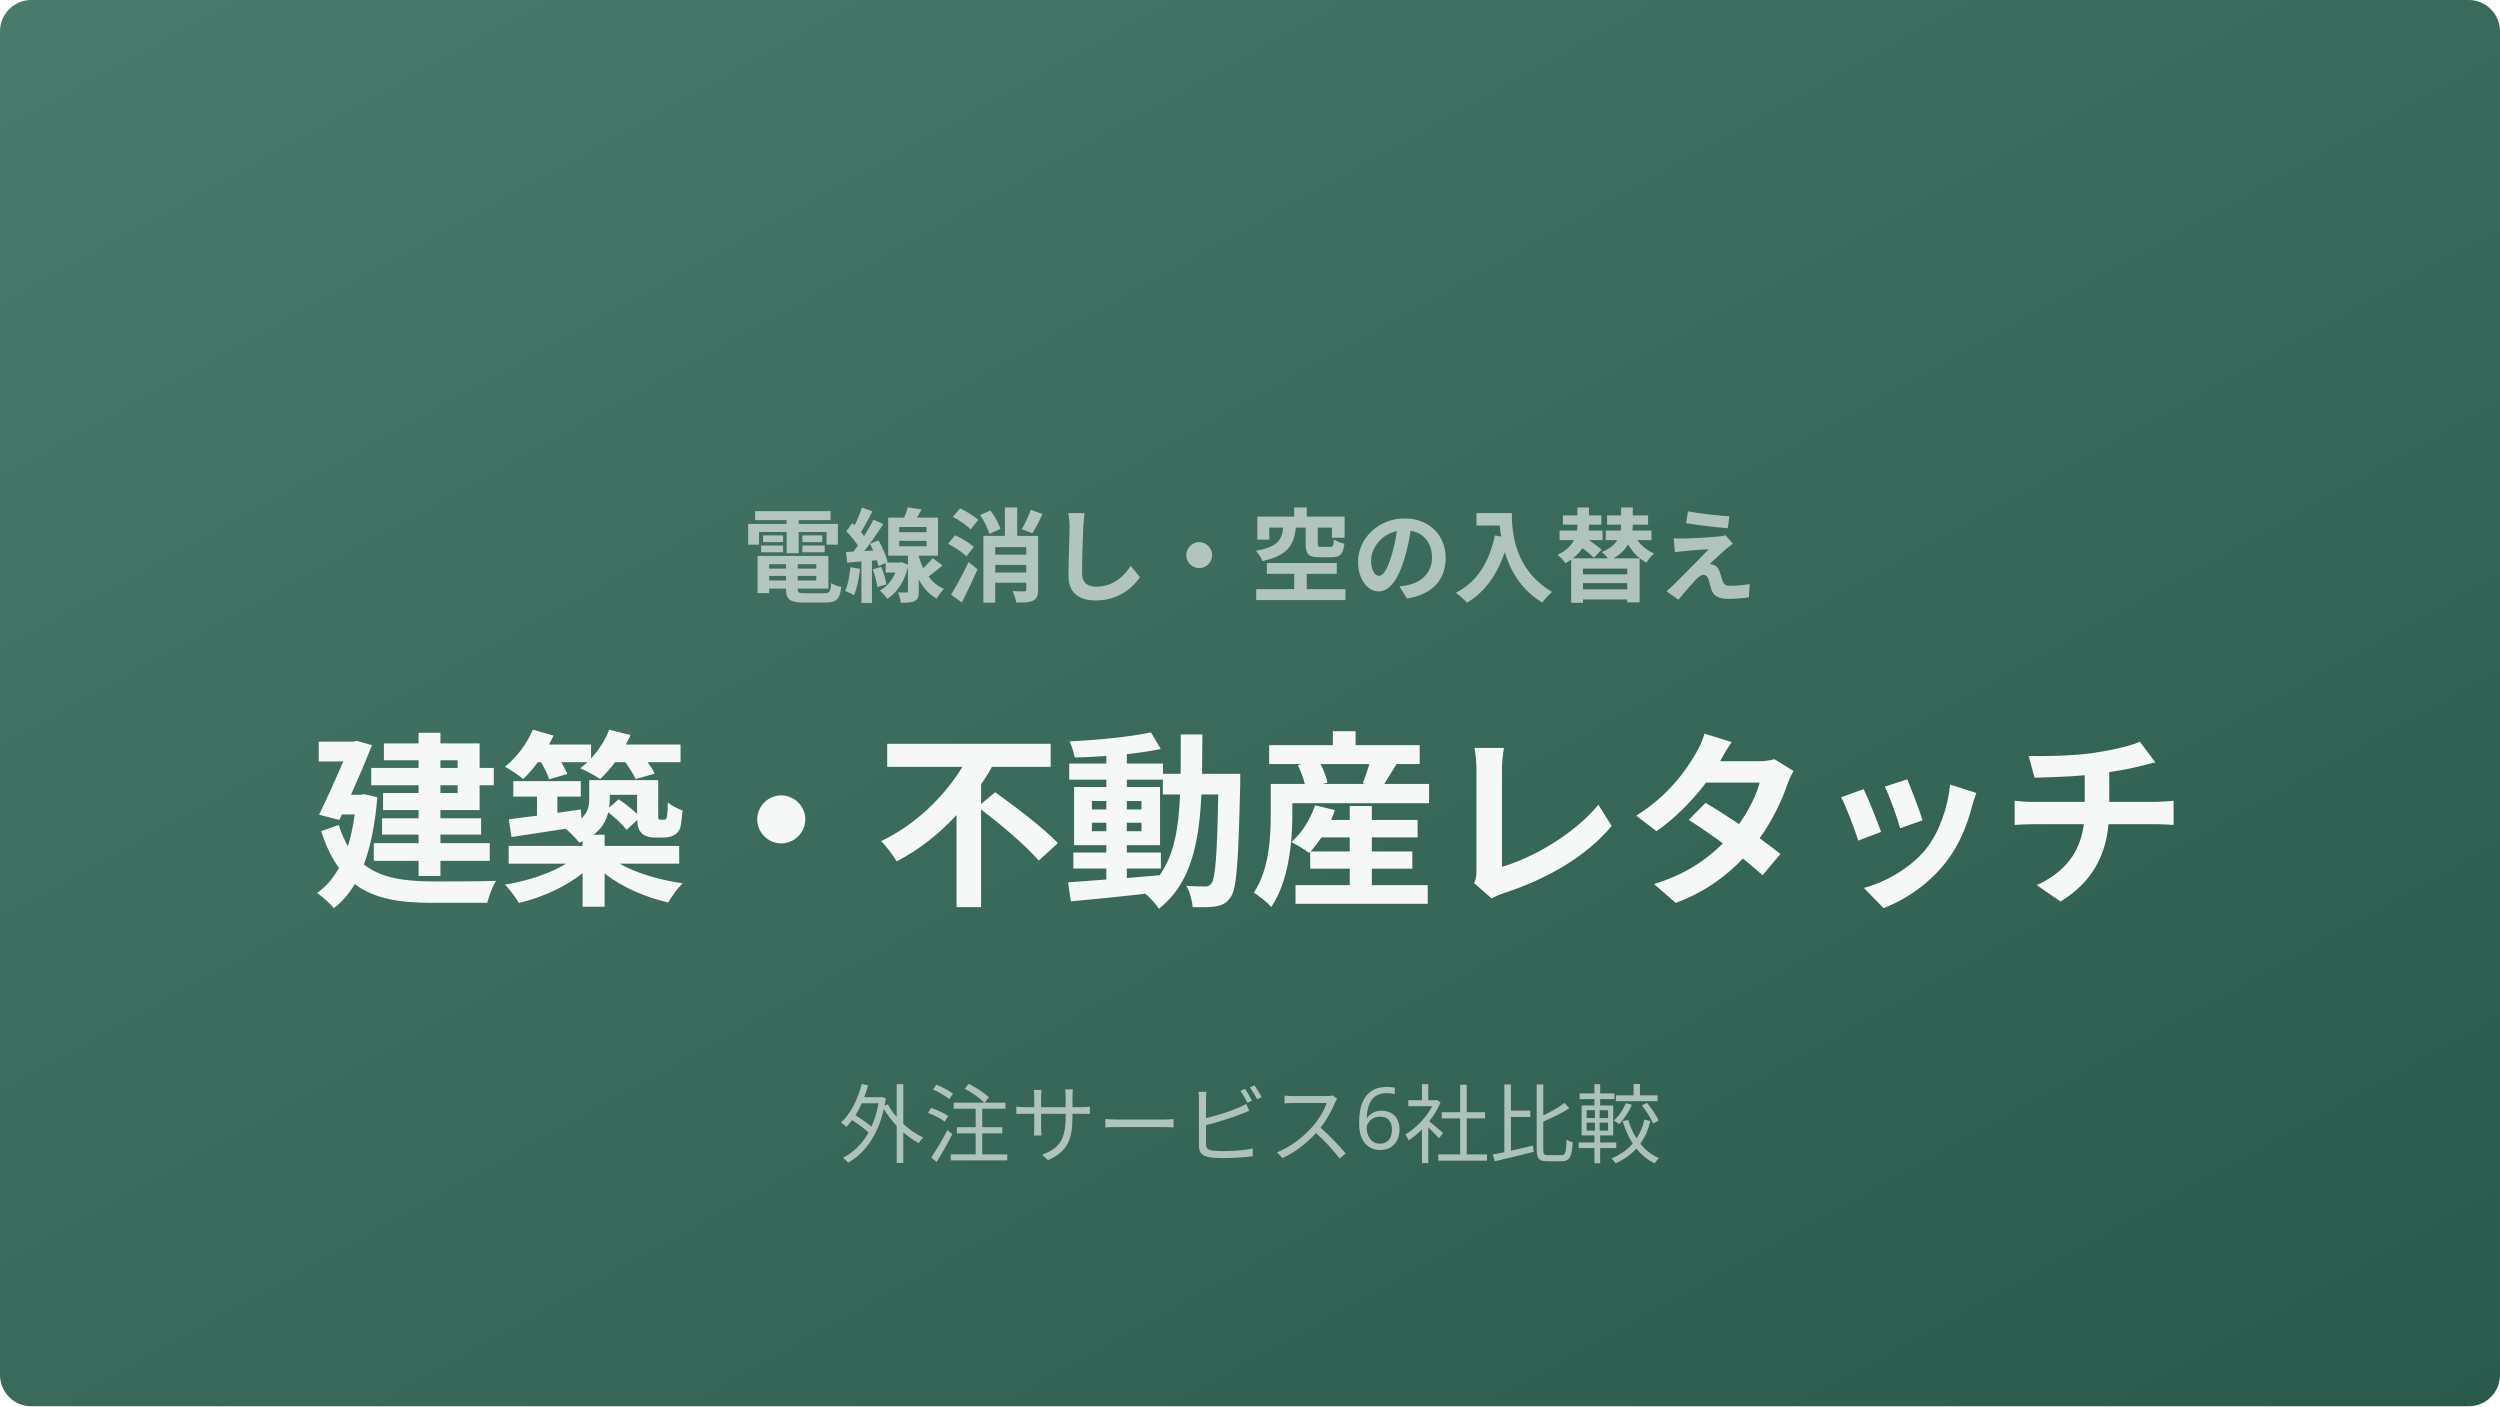
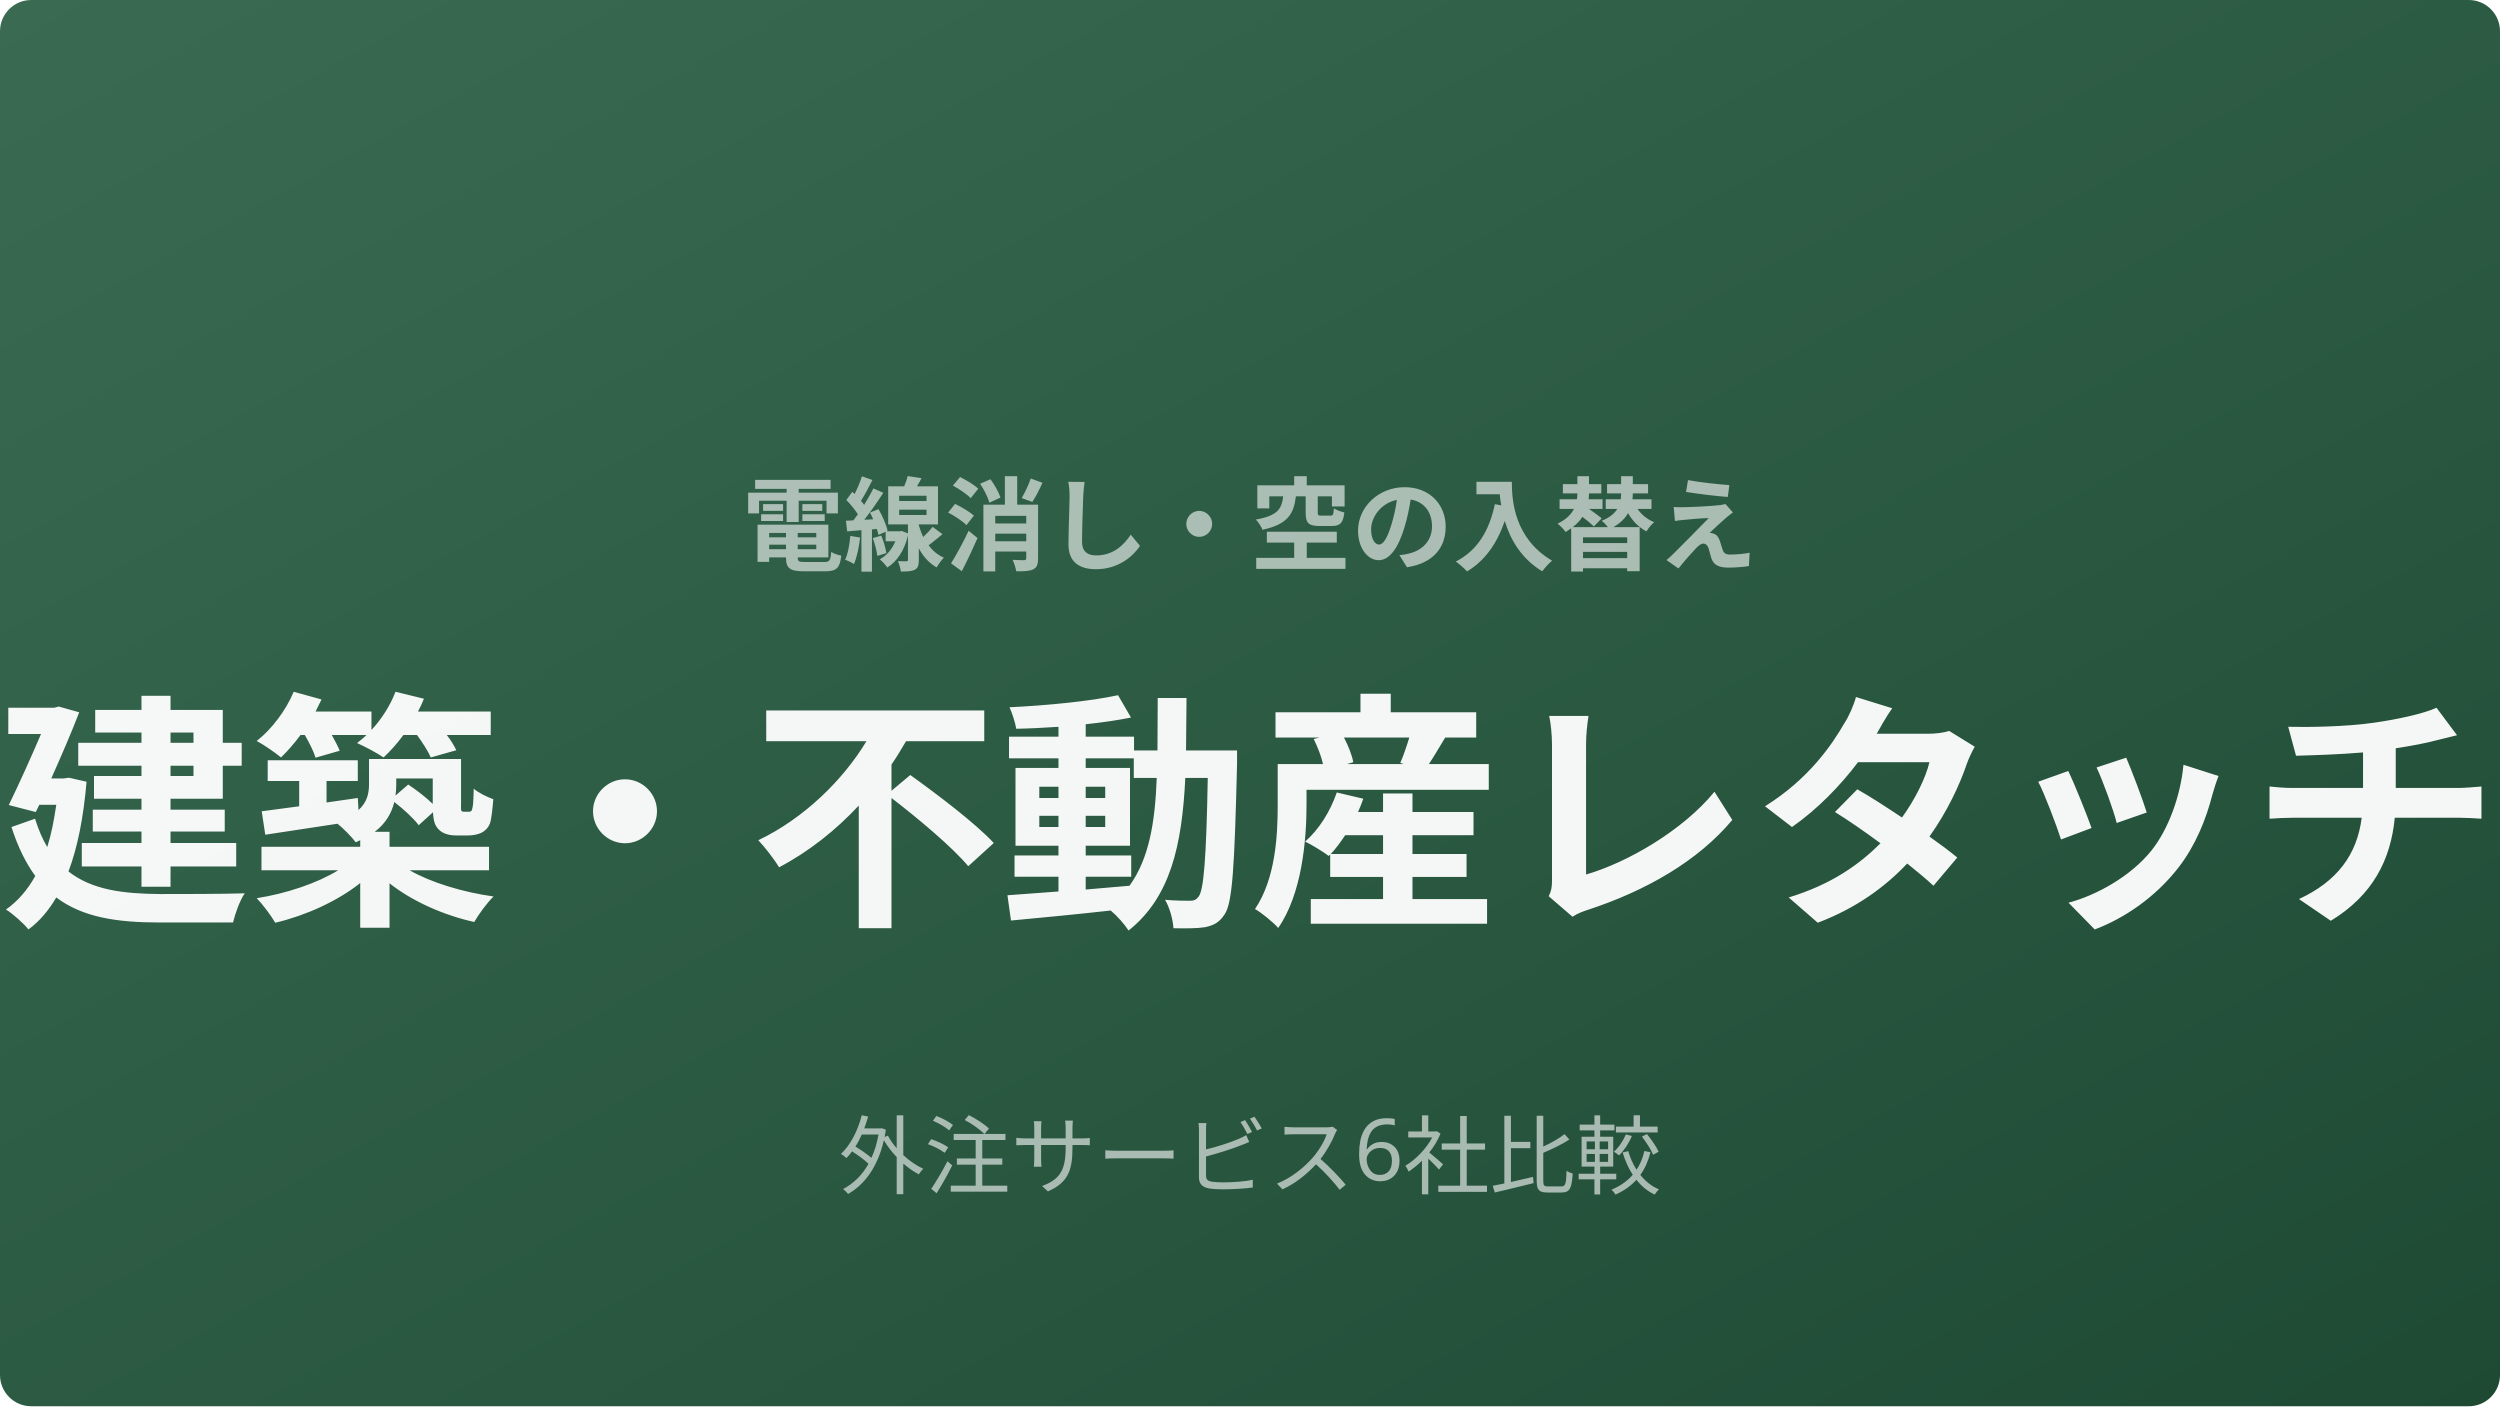
<svg xmlns="http://www.w3.org/2000/svg" viewBox="0 0 320 180" width="320" height="180">
  <defs>
    <linearGradient id="g" x1="0%" y1="0%" x2="100%" y2="100%">
-       <stop offset="0%" stop-color="#4a7a6b" />
-       <stop offset="100%" stop-color="#2a5a4b" />
+       <stop offset="0%" stop-color="#3a6b52" />
+       <stop offset="100%" stop-color="#1e4a34" />
    </linearGradient>
  </defs>
  <rect width="320" height="180" fill="url(#g)" rx="4" />
-   <text x="160" y="76" text-anchor="middle" fill="rgba(255,255,255,0.6)" font-family="sans-serif" font-size="13" font-weight="600">電線消し・空の入替え</text>
-   <text x="160" y="114" text-anchor="middle" fill="rgba(255,255,255,0.95)" font-family="sans-serif" font-size="24" font-weight="700">建築・不動産レタッチ</text>
-   <text x="160" y="148" text-anchor="middle" fill="rgba(255,255,255,0.6)" font-family="sans-serif" font-size="11">外注サービス6社比較</text>
+   <text x="160" y="72" text-anchor="middle" fill="rgba(255,255,255,0.6)" font-family="sans-serif" font-size="13" font-weight="600">電線消し・空の入替え</text>
+   <text x="160" y="116" text-anchor="middle" fill="rgba(255,255,255,0.95)" font-family="sans-serif" font-size="32" font-weight="700">建築・不動産レタッチ</text>
+   <text x="160" y="152" text-anchor="middle" fill="rgba(255,255,255,0.6)" font-family="sans-serif" font-size="11">外注サービス6社比較</text>
</svg>
